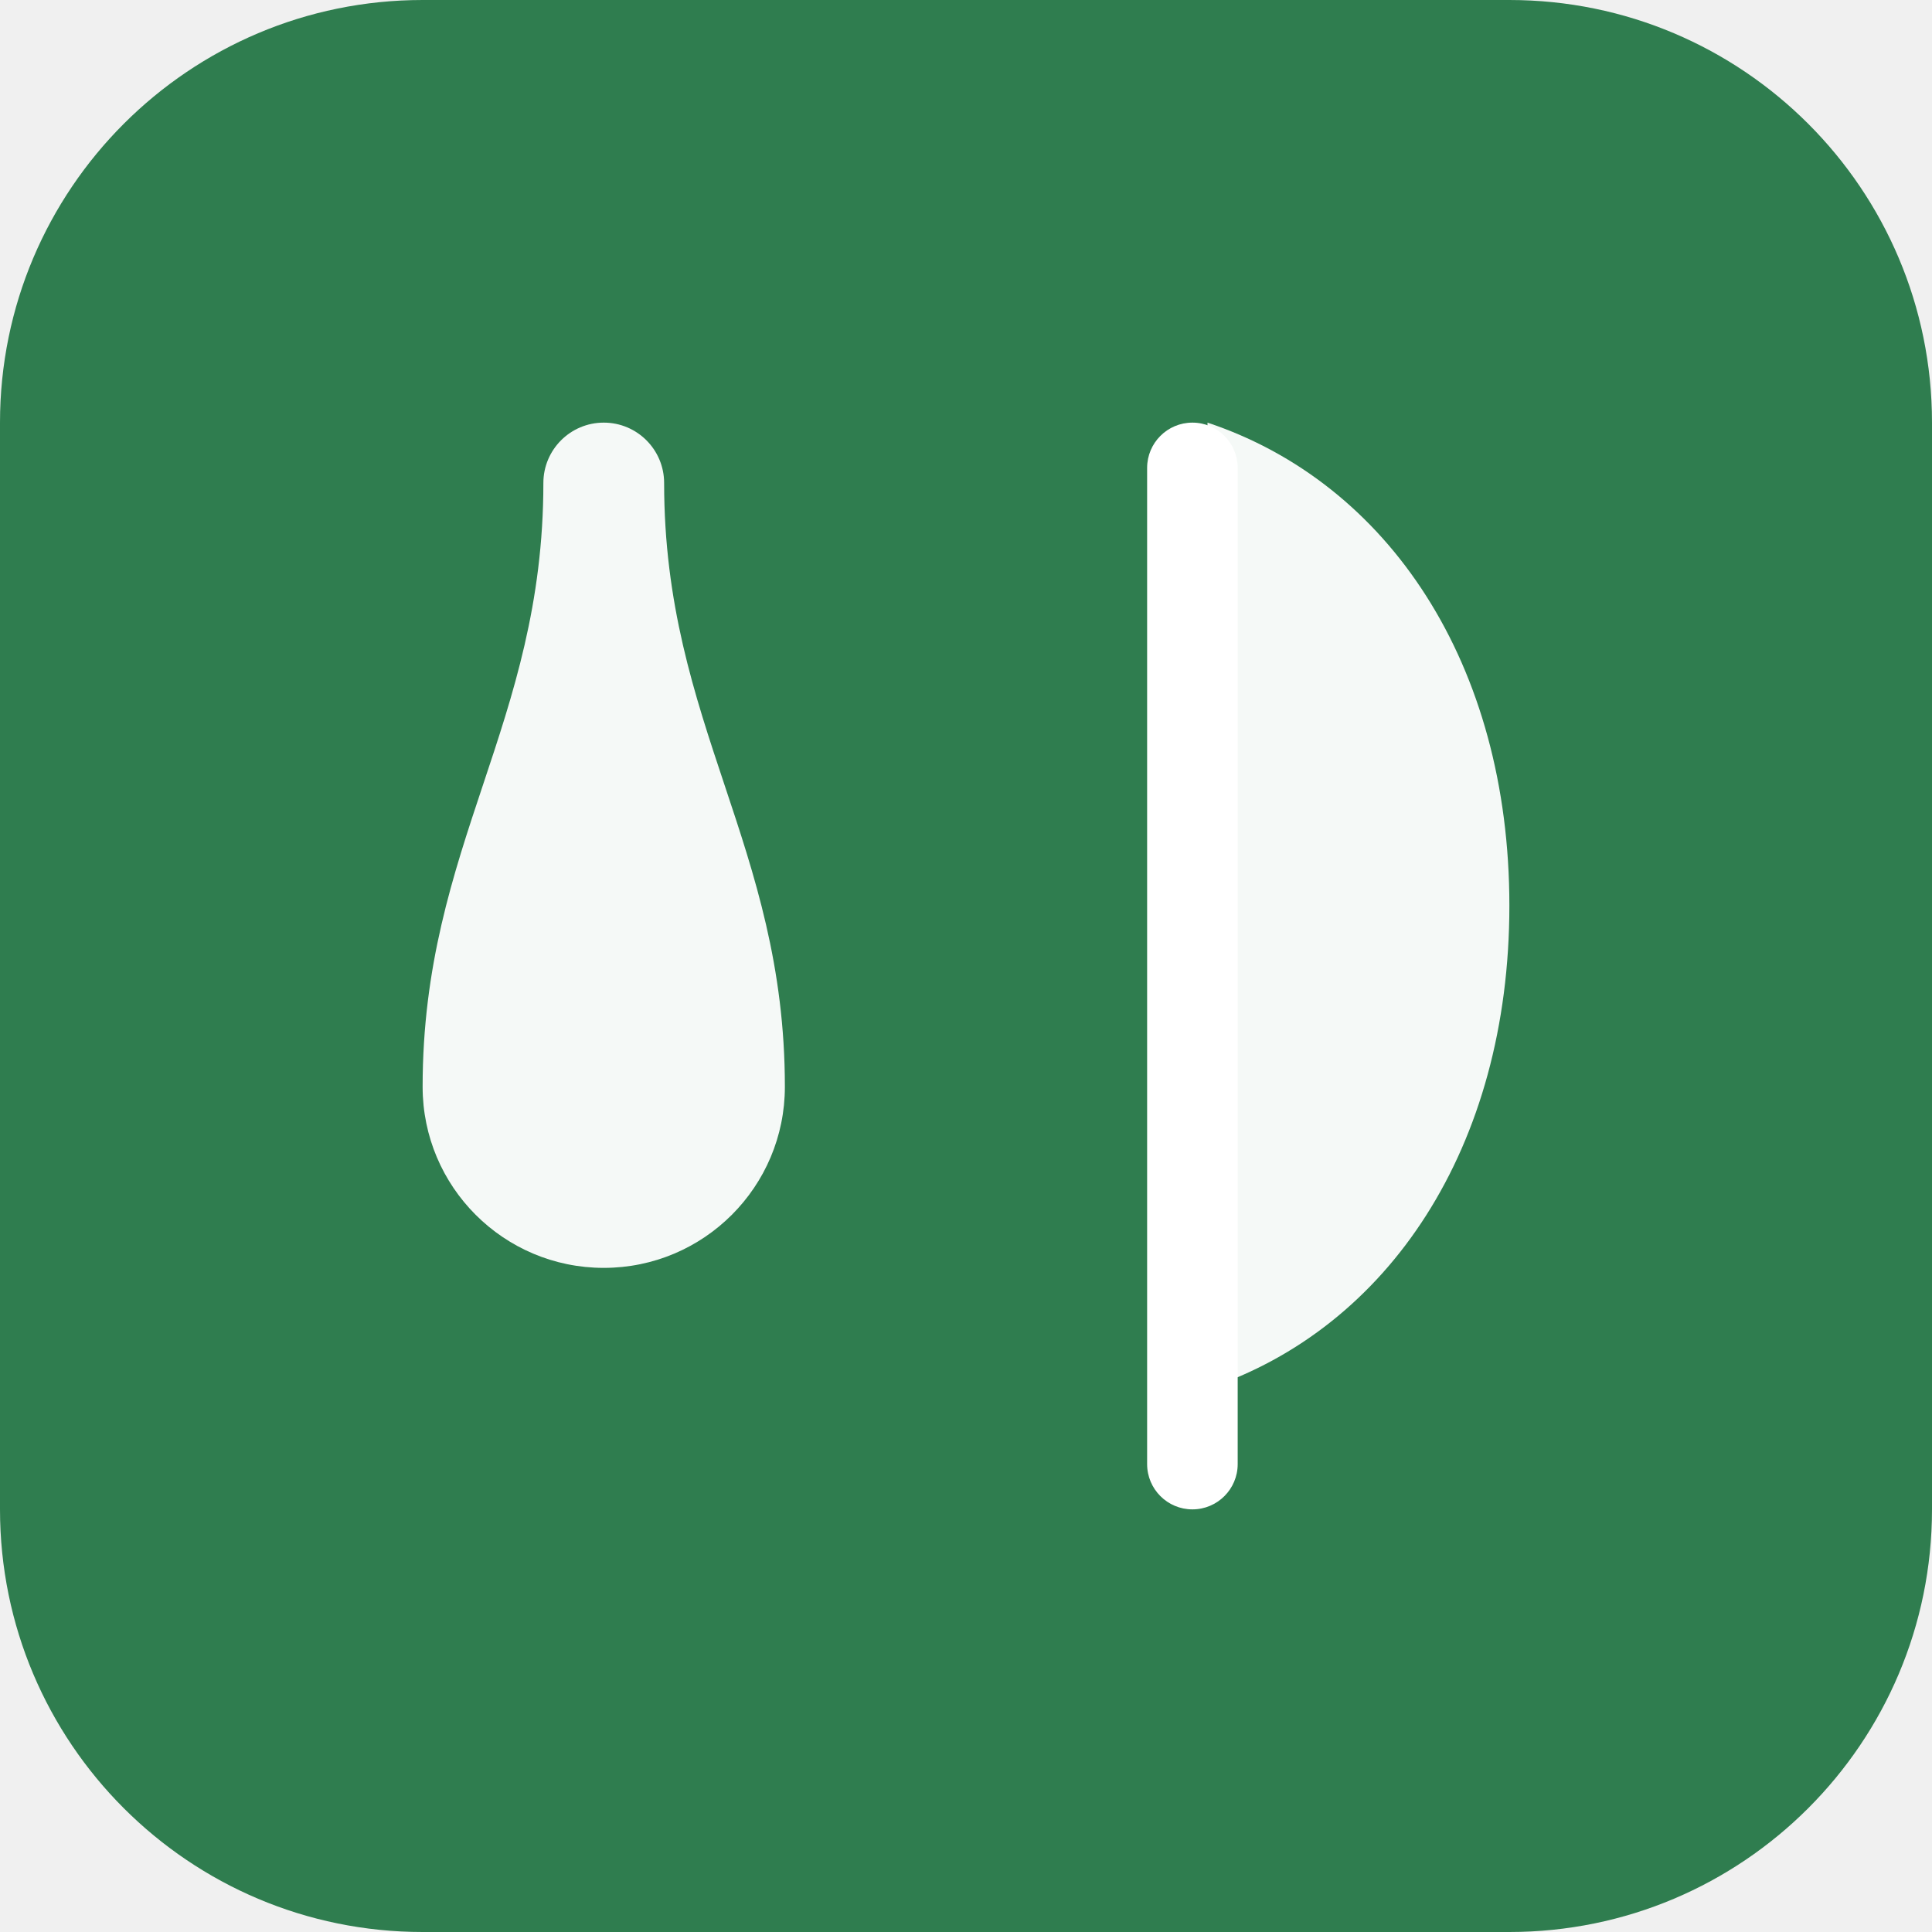
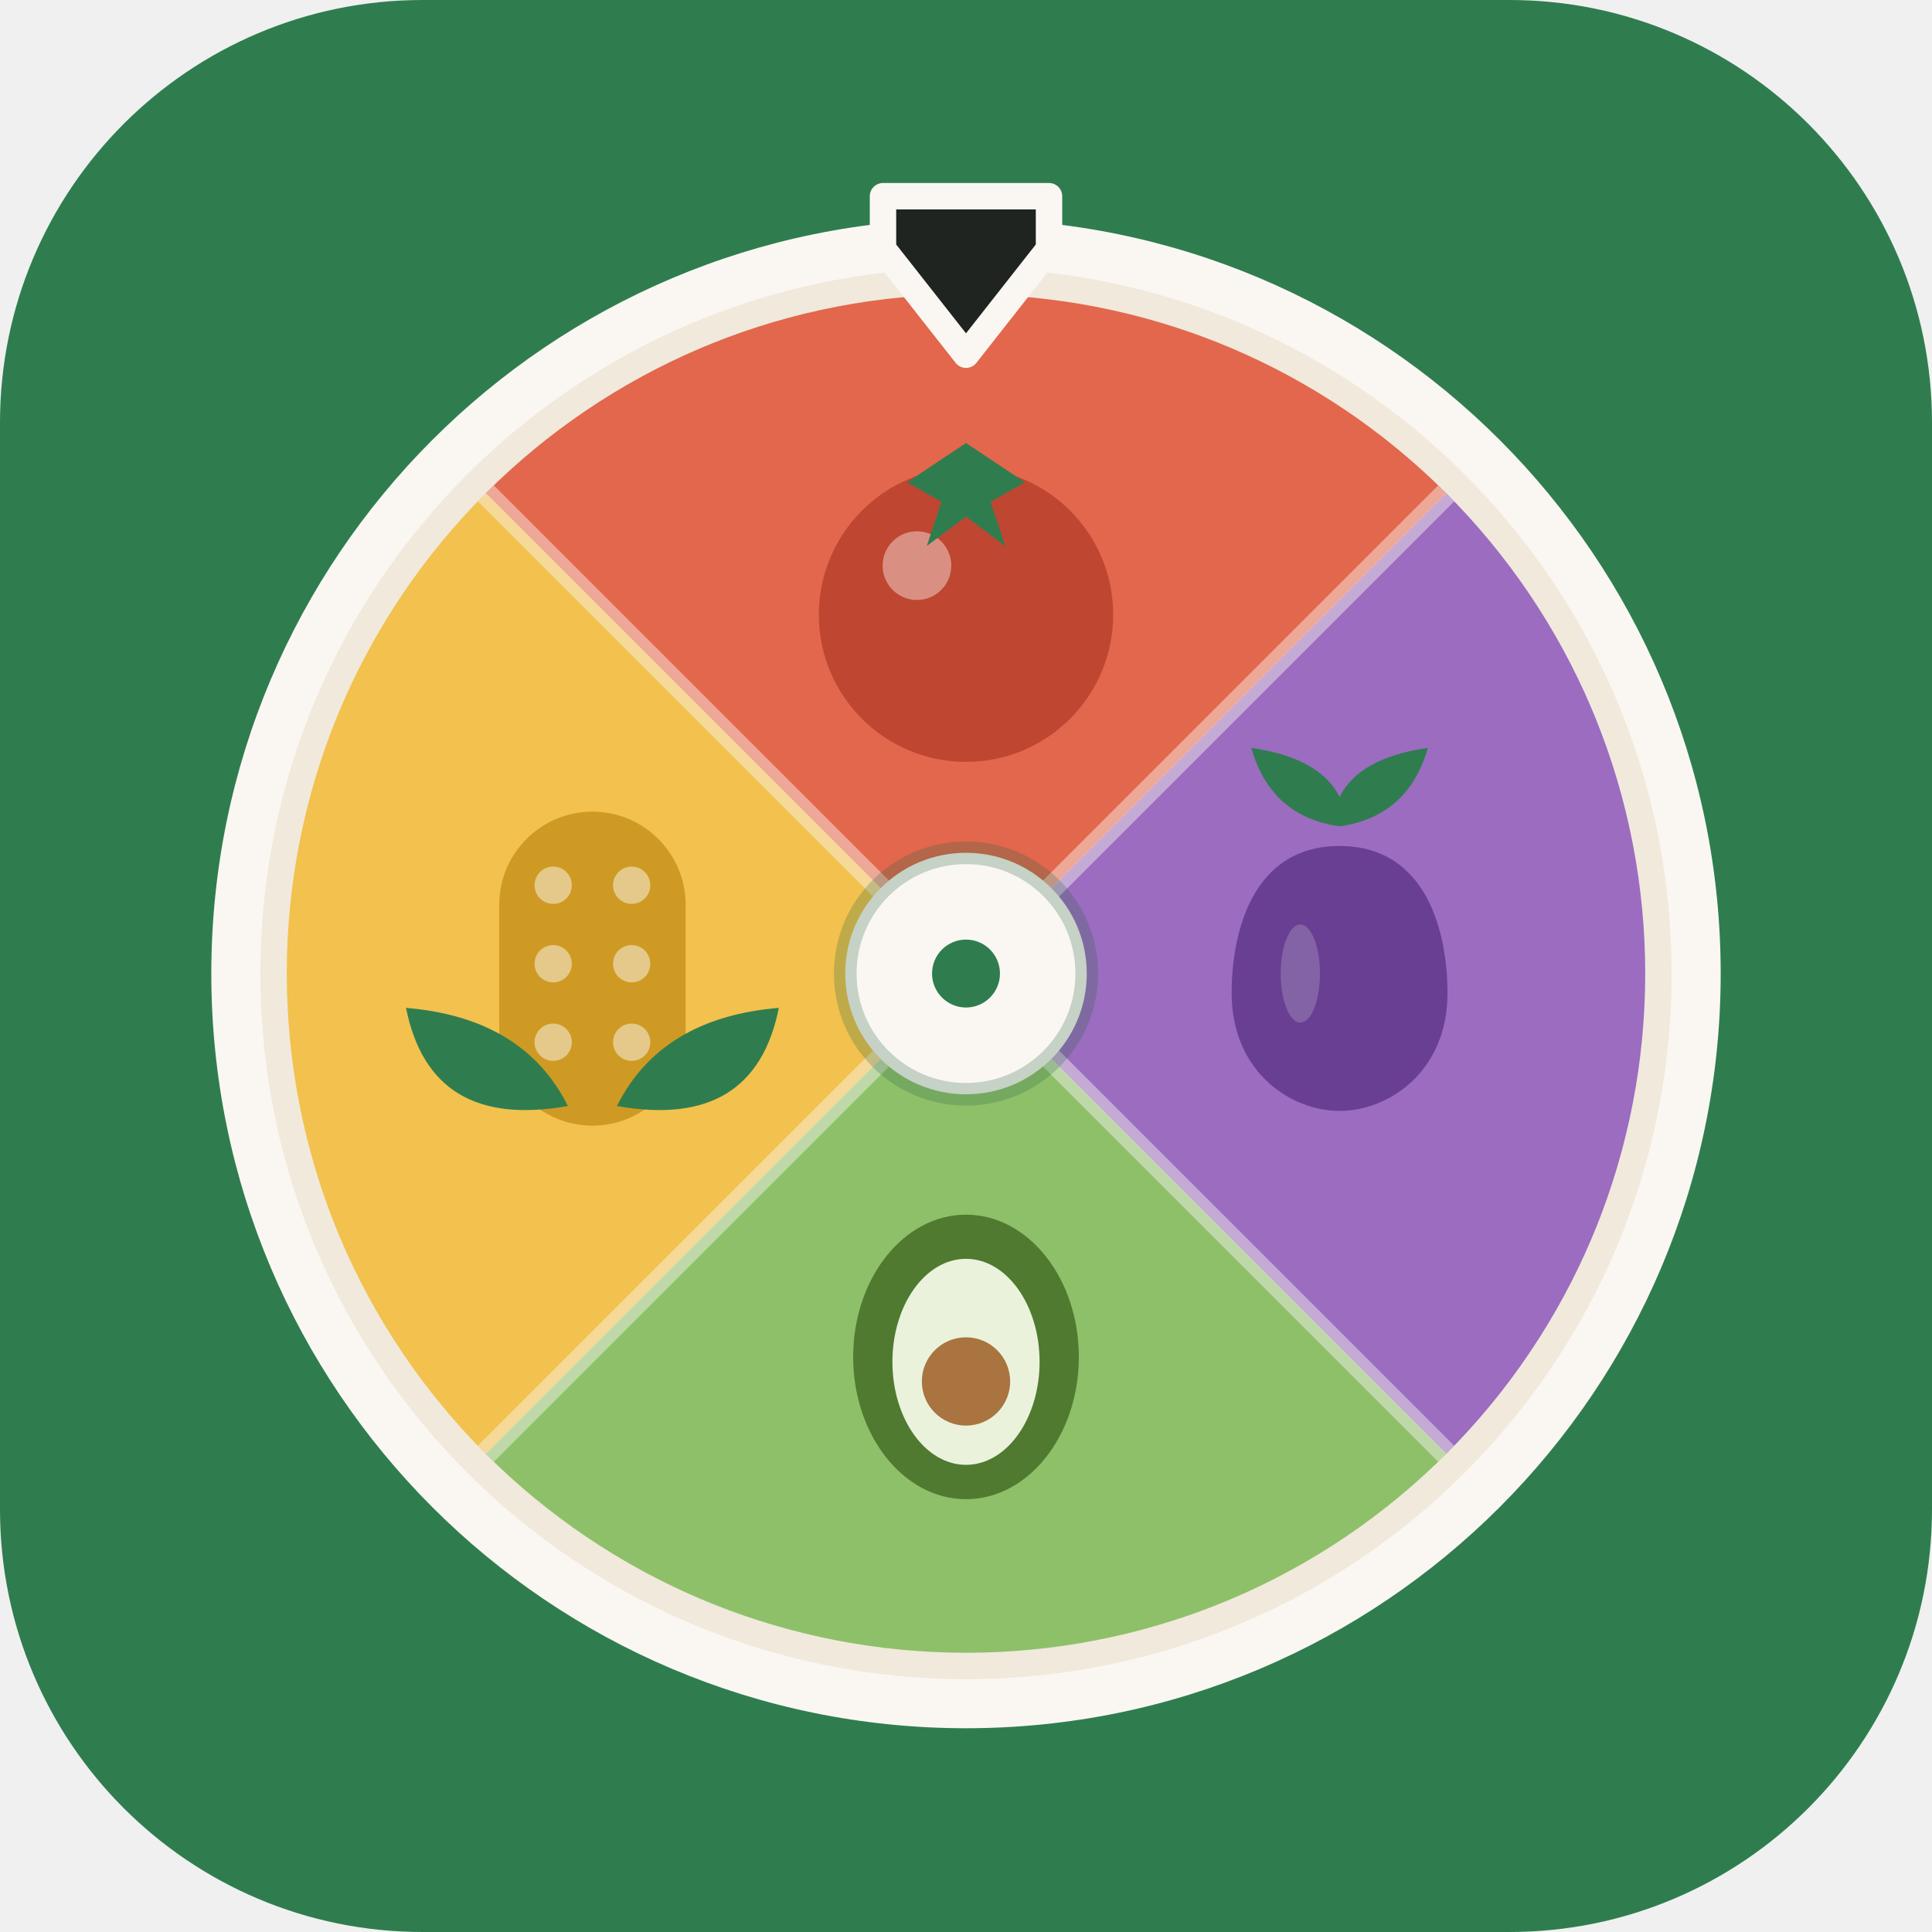
- <svg xmlns="http://www.w3.org/2000/svg" viewBox="0 0 64 64" width="64" height="64">
-   <rect width="64" height="64" rx="14" fill="#2f7d4f" />
-   <path d="M22 16c0 8 4 12 4 20a6 6 0 0 1-12 0c0-8 4-12 4-20a2 2 0 0 1 4 0Z" fill="#fff" opacity="0.95" />
-   <path d="M40 14c6 2 10 8 10 16s-4 14-10 16V14Z" fill="#fff" opacity="0.95" />
-   <rect x="38" y="14" width="3" height="36" rx="1.5" fill="#fff" />
+ <svg xmlns="http://www.w3.org/2000/svg" viewBox="0 0 512 512" width="512" height="512">
+   <rect width="512" height="512" rx="112" fill="#2f7d4f" />
+   <circle cx="256" cy="258" r="200" fill="#faf7f2" />
+   <circle cx="256" cy="258" r="187" fill="#f1e9dc" />
+   <clipPath id="plate">
+     <circle cx="256" cy="258" r="180" />
+   </clipPath>
+   <g clip-path="url(#plate)">
+     <path d="M256.00,258.00 L128.72,130.72 A180,180 0 0 1 383.28,130.72 Z" fill="#e2674c" />
+     <path d="M256.00,258.00 L383.28,130.72 A180,180 0 0 1 383.28,385.28 Z" fill="#9b6cc0" />
+     <path d="M256.00,258.00 L383.28,385.28 A180,180 0 0 1 128.72,385.28 Z" fill="#8ec06a" />
+     <path d="M256.00,258.00 L128.72,385.28 A180,180 0 0 1 128.72,130.72 Z" fill="#f2c14e" />
+     <line x1="383.28" y1="385.28" x2="128.72" y2="130.72" stroke="#faf7f2" stroke-width="6" opacity="0.45" />
+     <line x1="128.72" y1="385.28" x2="383.28" y2="130.72" stroke="#faf7f2" stroke-width="6" opacity="0.45" />
+     <g>
+       <circle cx="256" cy="162.9" r="39" fill="#bf4631" />
+       <circle cx="243" cy="149.9" r="9.1" fill="#ffffff" opacity="0.4" />
+       <path d="M256,117.4 l-15.6,10.4 l9.1,5.2 l-3.9,11.7 l10.4,-7.8 l10.4,7.8 l-3.9,-11.7 l9.1,-5.2 Z" fill="#2f7d4f" />
+       <path d="M355,224.2 c-23.4,0 -28.6,23.4 -28.6,39 c0,20.8 15.6,31.2 28.6,31.2 c13,0 28.6,-10.4 28.6,-31.2 c0,-15.6 -5.2,-39 -28.6,-39 Z" fill="#693f93" />
+       <ellipse cx="344.6" cy="258" rx="5.2" ry="13" fill="#ffffff" opacity="0.18" />
+       <path d="M355,219 q-18.2,-2.6 -23.4,-20.8 q18.2,2.6 23.4,13 q5.2,-10.4 23.4,-13 q-5.2,18.2 -23.4,20.8 Z" fill="#2f7d4f" />
+       <ellipse cx="256" cy="359.6" rx="29.9" ry="37.7" fill="#4f7a2f" />
+       <ellipse cx="256" cy="360.9" rx="19.5" ry="27.3" fill="#eaf2dc" />
+       <circle cx="256" cy="366.1" r="11.7" fill="#a9743f" />
+       <rect x="132.3" y="215.1" width="49.4" height="83.2" rx="24.7" fill="#cf9a23" />
+       <circle cx="146.6" cy="234.6" r="4.94" fill="#faf7f2" opacity="0.5" />
+       <circle cx="167.4" cy="234.6" r="4.94" fill="#faf7f2" opacity="0.5" />
+       <circle cx="146.6" cy="255.4" r="4.94" fill="#faf7f2" opacity="0.5" />
+       <circle cx="167.4" cy="255.4" r="4.94" fill="#faf7f2" opacity="0.5" />
+       <circle cx="146.6" cy="276.2" r="4.94" fill="#faf7f2" opacity="0.5" />
+       <circle cx="167.4" cy="276.2" r="4.94" fill="#faf7f2" opacity="0.5" />
+       <path d="M150.5,293.1 q-36.4,6.5 -42.9,-26 q31.2,2.6 42.9,26 Z" fill="#2f7d4f" />
+       <path d="M163.5,293.1 q36.4,6.5 42.9,-26 q-31.2,2.6 -42.9,26 Z" fill="#2f7d4f" />
+     </g>
+   </g>
+   <circle cx="256" cy="258" r="32" fill="#faf7f2" />
+   <circle cx="256" cy="258" r="32" fill="none" stroke="#266340" stroke-width="6" opacity="0.25" />
+   <circle cx="256" cy="258" r="9" fill="#2f7d4f" />
+   <g stroke="#faf7f2" stroke-width="7" stroke-linejoin="round">
+     <path d="M234,52 L278,52 L278,66 L256,94 L234,66 Z" fill="#1f2421" />
+   </g>
</svg>
